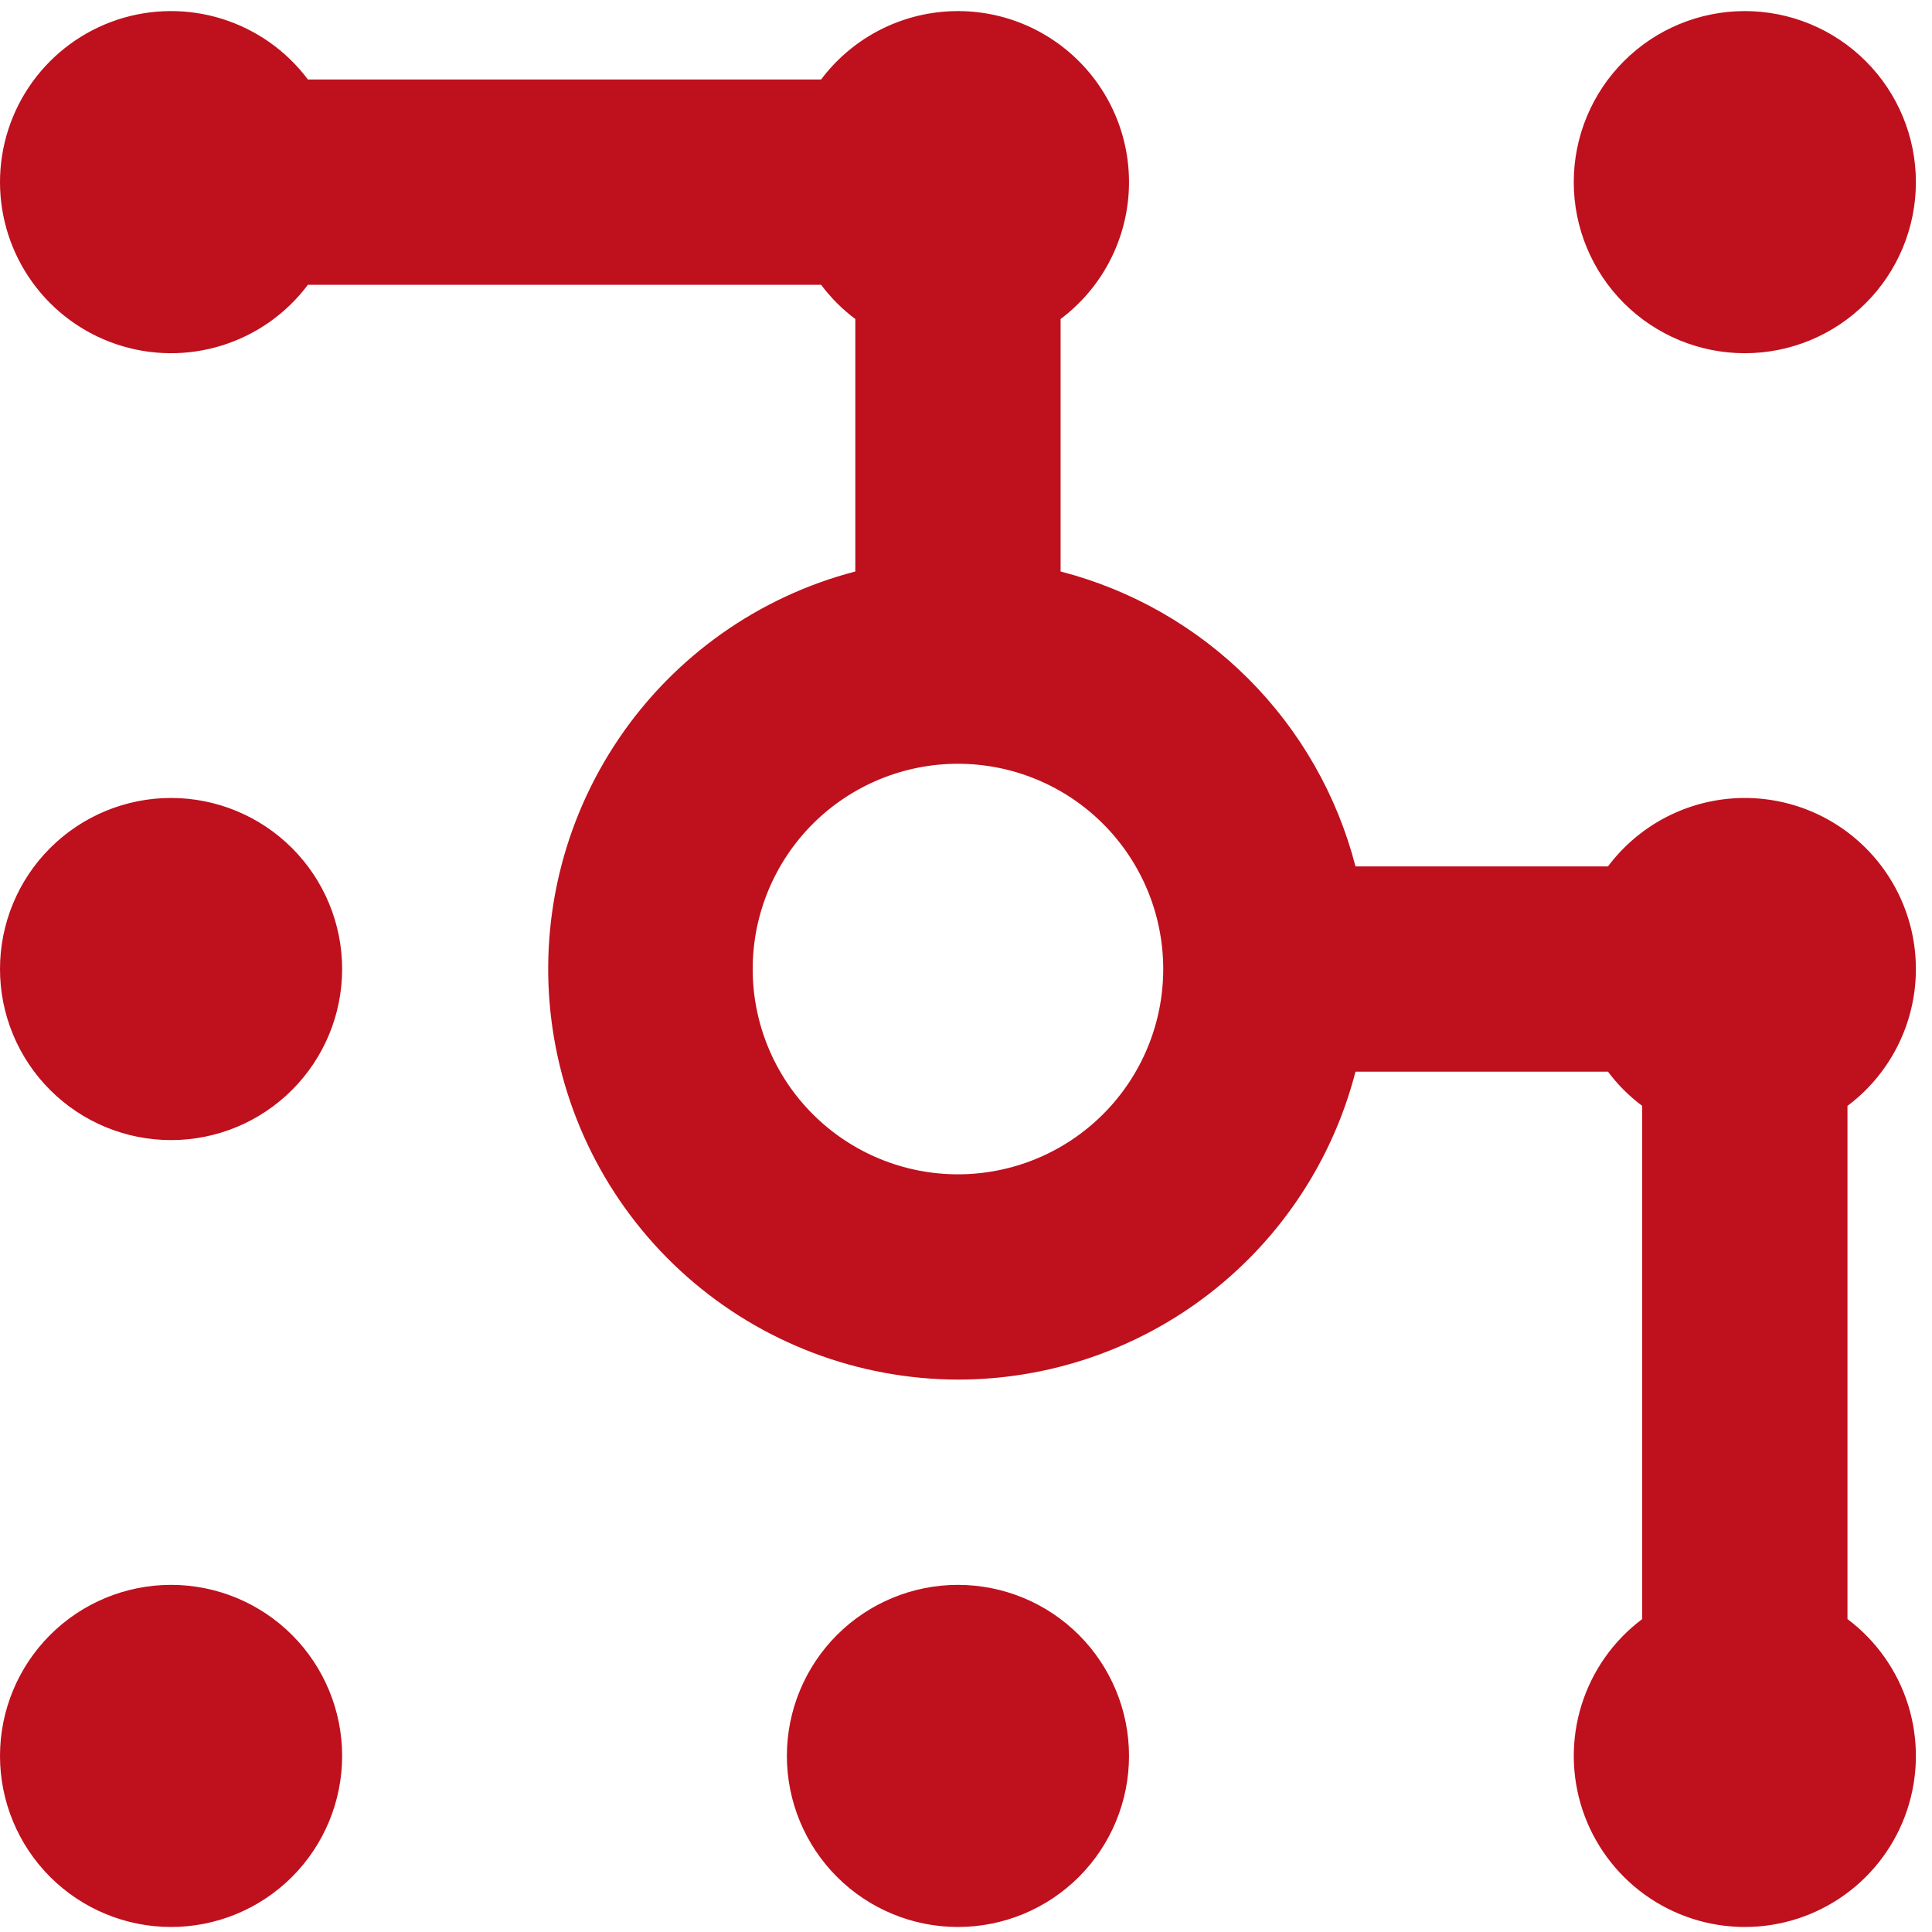
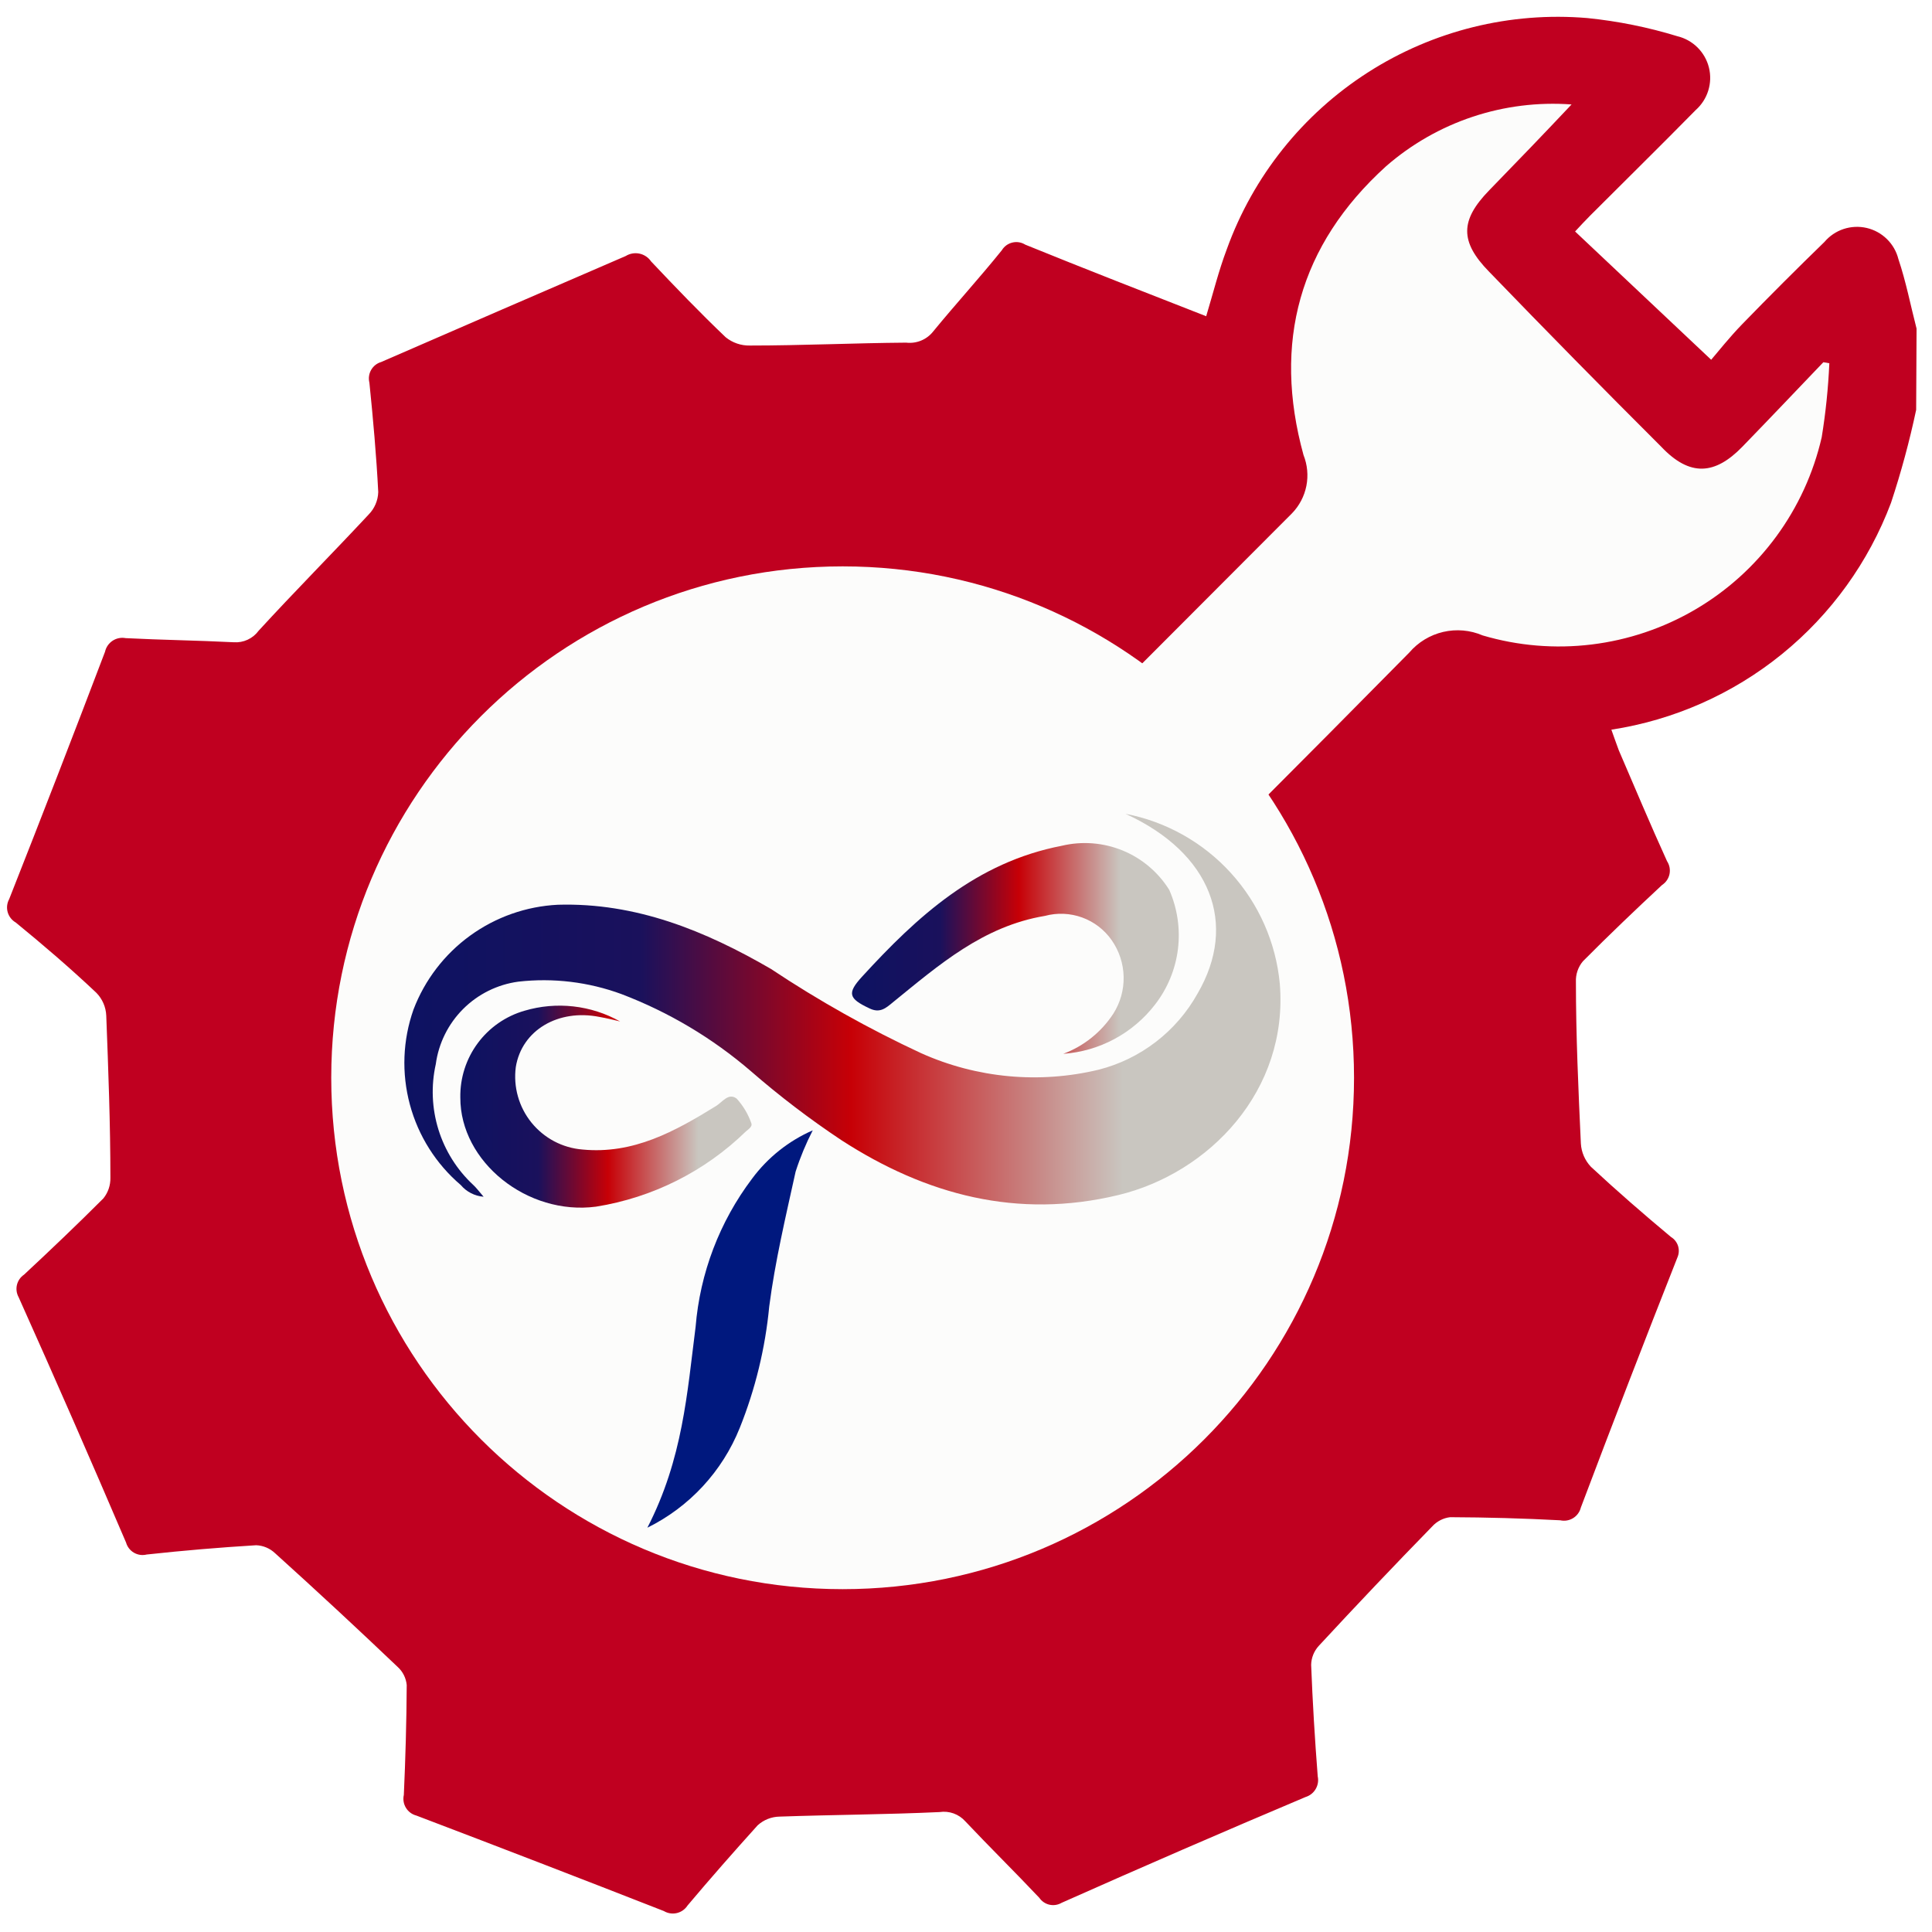
- <svg xmlns="http://www.w3.org/2000/svg" width="80" height="80" viewBox="0 0 80 80" fill="none">
-   <path fill-rule="evenodd" clip-rule="evenodd" d="M72.25 14.626C74.129 14.626 75.93 13.879 77.258 12.551C78.587 11.223 79.333 9.421 79.333 7.542C79.333 5.664 78.587 3.862 77.258 2.534C75.93 1.205 74.129 0.459 72.25 0.459C70.371 0.459 68.57 1.205 67.241 2.534C65.913 3.862 65.166 5.664 65.166 7.542C65.166 9.421 65.913 11.223 67.241 12.551C68.57 13.879 70.371 14.626 72.25 14.626ZM48.167 40.126C48.167 42.38 47.271 44.542 45.677 46.136C44.083 47.73 41.921 48.626 39.667 48.626C37.412 48.626 35.25 47.73 33.656 46.136C32.062 44.542 31.167 42.38 31.167 40.126C31.167 37.871 32.062 35.709 33.656 34.115C35.25 32.521 37.412 31.626 39.667 31.626C41.921 31.626 44.083 32.521 45.677 34.115C47.271 35.709 48.167 37.871 48.167 40.126ZM39.667 57.126C43.436 57.126 47.098 55.874 50.078 53.566C53.058 51.258 55.186 48.025 56.128 44.376H66.583C66.987 44.916 67.46 45.388 68 45.792V67.042C66.811 67.934 65.932 69.178 65.489 70.597C65.046 72.016 65.06 73.538 65.53 74.949C66 76.359 66.902 77.586 68.108 78.455C69.314 79.324 70.763 79.792 72.25 79.792C73.737 79.792 75.186 79.324 76.392 78.455C77.598 77.586 78.5 76.359 78.97 74.949C79.44 73.538 79.454 72.016 79.011 70.597C78.568 69.178 77.689 67.934 76.5 67.042V45.792C77.312 45.183 77.983 44.407 78.469 43.516C78.955 42.625 79.243 41.64 79.315 40.628C79.387 39.615 79.241 38.599 78.886 37.649C78.531 36.698 77.976 35.834 77.258 35.117C76.541 34.399 75.677 33.844 74.727 33.489C73.776 33.135 72.76 32.988 71.748 33.06C70.736 33.132 69.75 33.421 68.859 33.906C67.968 34.392 67.192 35.064 66.583 35.876H56.128C55.369 32.935 53.836 30.251 51.689 28.104C49.541 25.956 46.857 24.423 43.917 23.664V13.209C44.728 12.6 45.4 11.824 45.886 10.933C46.371 10.042 46.66 9.057 46.732 8.044C46.804 7.032 46.658 6.016 46.303 5.065C45.948 4.115 45.393 3.251 44.675 2.534C43.958 1.816 43.094 1.261 42.144 0.906C41.193 0.551 40.177 0.405 39.164 0.477C38.152 0.549 37.167 0.837 36.276 1.323C35.385 1.809 34.609 2.48 34 3.292H12.75C11.858 2.103 10.614 1.224 9.195 0.781C7.776 0.338 6.254 0.352 4.843 0.822C3.433 1.293 2.206 2.195 1.337 3.401C0.468 4.607 0 6.056 0 7.542C0 9.029 0.468 10.478 1.337 11.684C2.206 12.89 3.433 13.792 4.843 14.262C6.254 14.732 7.776 14.747 9.195 14.303C10.614 13.86 11.858 12.982 12.75 11.792H34C34.404 12.332 34.876 12.805 35.417 13.209V23.664C31.418 24.706 27.935 27.169 25.62 30.591C23.304 34.014 22.314 38.163 22.835 42.263C23.356 46.362 25.351 50.132 28.449 52.867C31.547 55.602 35.534 57.116 39.667 57.126ZM7.083 79.792C8.962 79.792 10.764 79.046 12.092 77.718C13.42 76.389 14.167 74.588 14.167 72.709C14.167 70.83 13.42 69.029 12.092 67.7C10.764 66.372 8.962 65.626 7.083 65.626C5.205 65.626 3.403 66.372 2.075 67.7C0.746 69.029 0 70.83 0 72.709C0 74.588 0.746 76.389 2.075 77.718C3.403 79.046 5.205 79.792 7.083 79.792ZM46.75 72.709C46.75 74.588 46.004 76.389 44.675 77.718C43.347 79.046 41.545 79.792 39.667 79.792C37.788 79.792 35.986 79.046 34.658 77.718C33.33 76.389 32.583 74.588 32.583 72.709C32.583 70.83 33.33 69.029 34.658 67.7C35.986 66.372 37.788 65.626 39.667 65.626C41.545 65.626 43.347 66.372 44.675 67.7C46.004 69.029 46.75 70.83 46.75 72.709ZM14.167 40.126C14.167 42.004 13.42 43.806 12.092 45.134C10.764 46.463 8.962 47.209 7.083 47.209C5.205 47.209 3.403 46.463 2.075 45.134C0.746 43.806 0 42.004 0 40.126C0 38.247 0.746 36.445 2.075 35.117C3.403 33.788 5.205 33.042 7.083 33.042C8.962 33.042 10.764 33.788 12.092 35.117C13.42 36.445 14.167 38.247 14.167 40.126Z" fill="#BF101D" />
+ <svg xmlns="http://www.w3.org/2000/svg" width="91" height="91" viewBox="0 0 91 91" fill="none">
+   <path d="M90.254 19.305C89.94 20.786 89.544 22.248 89.069 23.685C88.018 26.474 86.245 28.933 83.93 30.811C81.616 32.688 78.844 33.916 75.898 34.369C76.015 34.69 76.122 35.01 76.248 35.341C76.996 37.079 77.734 38.837 78.521 40.566C78.579 40.655 78.619 40.754 78.639 40.858C78.658 40.962 78.657 41.069 78.636 41.173C78.614 41.276 78.572 41.375 78.512 41.462C78.453 41.55 78.376 41.625 78.287 41.683C77.025 42.858 75.772 44.053 74.558 45.277C74.33 45.548 74.213 45.894 74.228 46.248C74.228 48.783 74.344 51.328 74.461 53.863C74.485 54.273 74.654 54.662 74.937 54.96C76.16 56.097 77.423 57.194 78.705 58.263C78.865 58.36 78.984 58.512 79.04 58.691C79.095 58.87 79.083 59.063 79.006 59.234C77.472 63.119 75.957 67.043 74.461 71.005C74.41 71.213 74.28 71.392 74.098 71.505C73.916 71.618 73.698 71.654 73.49 71.608C71.761 71.517 70.032 71.469 68.303 71.462C67.978 71.501 67.678 71.656 67.458 71.899C65.658 73.745 63.877 75.619 62.116 77.523C61.892 77.767 61.764 78.085 61.757 78.416C61.825 80.174 61.931 81.923 62.067 83.671C62.111 83.875 62.075 84.088 61.969 84.268C61.863 84.448 61.694 84.581 61.494 84.642C57.629 86.274 53.799 87.935 50.004 89.625C49.832 89.726 49.629 89.758 49.434 89.715C49.239 89.672 49.068 89.556 48.955 89.392C47.809 88.177 46.614 87.002 45.468 85.788C45.319 85.62 45.129 85.492 44.917 85.415C44.705 85.339 44.477 85.317 44.254 85.351C41.748 85.468 39.223 85.477 36.717 85.565C36.336 85.572 35.971 85.717 35.688 85.973C34.551 87.235 33.464 88.469 32.385 89.751C32.27 89.931 32.088 90.059 31.88 90.108C31.672 90.157 31.452 90.123 31.268 90.013C27.383 88.492 23.498 86.993 19.613 85.516C19.407 85.463 19.23 85.332 19.12 85.151C19.009 84.97 18.974 84.752 19.021 84.545C19.099 82.826 19.147 81.097 19.157 79.368C19.126 79.04 18.974 78.735 18.729 78.513C16.826 76.7 14.903 74.916 12.96 73.162C12.718 72.931 12.401 72.796 12.066 72.783C10.351 72.887 8.631 73.032 6.909 73.22C6.706 73.271 6.491 73.24 6.309 73.135C6.128 73.03 5.995 72.858 5.938 72.657C4.28 68.778 2.593 64.925 0.877 61.099C0.78 60.922 0.751 60.716 0.798 60.52C0.845 60.324 0.963 60.153 1.13 60.04C2.393 58.865 3.646 57.67 4.869 56.446C5.091 56.172 5.207 55.828 5.2 55.475C5.2 52.93 5.102 50.386 5.005 47.841C4.989 47.436 4.823 47.052 4.539 46.763C3.306 45.597 2.024 44.5 0.741 43.451C0.557 43.345 0.421 43.17 0.362 42.965C0.304 42.76 0.329 42.54 0.431 42.353C1.965 38.468 3.471 34.583 4.947 30.698C4.994 30.486 5.121 30.3 5.303 30.18C5.484 30.061 5.705 30.016 5.918 30.057C7.608 30.144 9.308 30.164 11.008 30.251C11.234 30.267 11.46 30.226 11.665 30.131C11.871 30.035 12.049 29.89 12.183 29.707C13.873 27.862 15.65 26.075 17.36 24.239C17.64 23.956 17.803 23.578 17.816 23.18C17.729 21.461 17.574 19.742 17.399 18.023C17.348 17.821 17.377 17.607 17.48 17.426C17.583 17.245 17.752 17.11 17.952 17.052C21.747 15.4 25.587 13.736 29.472 12.059C29.665 11.94 29.897 11.899 30.12 11.946C30.342 11.993 30.538 12.124 30.666 12.312C31.812 13.526 32.968 14.73 34.182 15.886C34.503 16.146 34.906 16.284 35.319 16.275C37.776 16.275 40.224 16.158 42.681 16.139C42.92 16.167 43.163 16.134 43.386 16.042C43.608 15.95 43.804 15.803 43.953 15.614C45.012 14.322 46.139 13.089 47.188 11.787C47.242 11.697 47.315 11.618 47.4 11.555C47.486 11.493 47.583 11.448 47.686 11.424C47.789 11.399 47.896 11.396 48.001 11.413C48.105 11.43 48.205 11.469 48.295 11.525C51.111 12.671 53.938 13.769 56.813 14.895C57.133 13.837 57.396 12.768 57.784 11.739C59.022 8.307 61.358 5.38 64.43 3.411C67.501 1.442 71.136 0.542 74.772 0.851C76.208 0.997 77.626 1.283 79.006 1.706C79.365 1.792 79.694 1.976 79.956 2.236C80.218 2.496 80.404 2.824 80.493 3.182C80.582 3.54 80.571 3.917 80.461 4.269C80.352 4.622 80.147 4.938 79.871 5.183C78.229 6.853 76.559 8.495 74.898 10.156C74.674 10.379 74.461 10.612 74.189 10.903L80.599 16.945C80.939 16.547 81.464 15.886 82.046 15.284C83.338 13.953 84.64 12.652 85.931 11.399C86.17 11.116 86.482 10.904 86.833 10.787C87.184 10.671 87.561 10.653 87.921 10.736C88.282 10.819 88.612 11.001 88.876 11.26C89.141 11.519 89.328 11.846 89.418 12.205C89.778 13.273 89.991 14.39 90.273 15.478L90.254 19.305Z" fill="#C00020" />
+   <path d="M5.19 41.751C6.336 42.79 7.434 43.849 8.619 44.801C8.913 45.021 9.139 45.321 9.269 45.665C9.4 46.009 9.43 46.383 9.357 46.743C8.958 50.089 9.046 53.475 9.619 56.796C9.633 56.981 9.61 57.168 9.552 57.345C9.494 57.521 9.401 57.685 9.279 57.825C8.22 58.923 7.132 59.933 6.064 60.914C5.885 61.033 5.759 61.217 5.712 61.427C5.665 61.636 5.7 61.856 5.812 62.041C6.705 64.1 7.579 66.178 8.405 68.266C8.433 68.377 8.483 68.481 8.552 68.572C8.62 68.663 8.706 68.74 8.805 68.798C8.903 68.856 9.012 68.893 9.125 68.909C9.238 68.924 9.353 68.917 9.464 68.888C10.852 68.742 12.261 68.684 13.65 68.49C13.914 68.426 14.192 68.449 14.443 68.556C14.693 68.662 14.902 68.847 15.039 69.082C17.066 71.93 19.618 74.366 22.556 76.26C22.78 76.379 22.961 76.564 23.076 76.79C23.191 77.016 23.233 77.272 23.197 77.523C23.197 79.018 23.197 80.514 23.197 82.01C23.218 82.179 23.279 82.34 23.373 82.482C23.467 82.624 23.593 82.741 23.741 82.826C25.839 83.7 27.976 84.487 30.084 85.351C30.261 85.45 30.469 85.477 30.665 85.424C30.861 85.371 31.029 85.244 31.133 85.069C31.676 84.419 32.318 83.836 32.793 83.127C33.186 82.438 33.791 81.895 34.516 81.576C35.242 81.258 36.051 81.182 36.824 81.359C39.769 81.725 42.755 81.564 45.643 80.883C45.88 80.824 46.13 80.837 46.36 80.92C46.59 81.003 46.79 81.152 46.935 81.349C47.906 82.437 48.936 83.496 49.975 84.525C50.096 84.62 50.236 84.687 50.385 84.72C50.535 84.754 50.69 84.754 50.84 84.72C53.005 83.855 55.152 82.923 57.318 82.039C57.755 81.864 57.842 81.631 57.794 81.175C57.629 79.786 57.551 78.377 57.386 76.979C57.335 76.711 57.366 76.434 57.475 76.185C57.584 75.935 57.767 75.724 57.998 75.58C60.866 73.47 63.342 70.873 65.311 67.907C65.432 67.764 65.58 67.647 65.747 67.564C65.914 67.48 66.096 67.432 66.283 67.421C67.74 67.363 69.197 67.421 70.673 67.421C70.884 67.463 71.102 67.421 71.283 67.305C71.464 67.189 71.593 67.008 71.644 66.8C72.431 64.692 73.256 62.604 74.111 60.516C74.212 60.341 74.241 60.134 74.192 59.938C74.143 59.742 74.02 59.573 73.849 59.467C72.703 58.495 71.557 57.524 70.45 56.553C70.329 56.441 70.233 56.306 70.166 56.155C70.1 56.005 70.064 55.843 70.061 55.679C70.609 52.131 70.523 48.513 69.808 44.995C69.736 44.74 69.74 44.469 69.822 44.217C69.903 43.964 70.057 43.742 70.265 43.577C71.324 42.605 72.324 41.566 73.363 40.585C73.53 40.469 73.645 40.293 73.685 40.094C73.725 39.895 73.686 39.688 73.577 39.517C73.003 38.37 72.507 37.185 72.091 35.972C71.983 35.415 71.676 34.916 71.228 34.569C70.779 34.223 70.219 34.051 69.653 34.087C69.25 34.069 68.852 34.189 68.526 34.428C66.38 36.525 64.34 38.672 62.223 40.78C62.064 40.9 61.955 41.073 61.913 41.267C61.873 41.462 61.903 41.664 61.999 41.838C63.638 45.874 64.112 50.289 63.369 54.581C61.222 67.752 48.392 76.862 35.299 74.259C25.956 72.394 19.536 66.839 16.719 57.689C13.931 48.715 16.01 40.614 22.508 33.816C25.898 30.303 30.285 27.917 35.076 26.979C39.867 26.041 44.831 26.596 49.295 28.571C49.694 28.746 50.024 28.94 50.451 28.493C52.539 26.356 54.676 24.268 56.764 22.131C56.947 21.892 57.036 21.596 57.017 21.296C56.999 20.738 56.918 20.184 56.774 19.645C56.676 19.312 56.458 19.028 56.162 18.848C53.909 17.945 51.636 17.1 49.363 16.216C49.201 16.125 49.01 16.099 48.829 16.144C48.649 16.189 48.492 16.302 48.392 16.459C47.528 17.489 46.566 18.45 45.75 19.518C45.532 19.816 45.233 20.046 44.889 20.18C44.545 20.314 44.17 20.348 43.808 20.276C40.458 19.883 37.07 19.971 33.745 20.538C33.558 20.559 33.368 20.541 33.188 20.486C33.007 20.431 32.84 20.34 32.696 20.218C31.599 19.169 30.54 18.071 29.491 16.964C29.385 16.814 29.227 16.709 29.047 16.669C28.867 16.63 28.679 16.659 28.52 16.75C26.422 17.722 24.295 18.596 22.197 19.557C22.064 19.639 21.951 19.749 21.867 19.88C21.783 20.012 21.73 20.16 21.711 20.315C21.655 21.291 21.721 22.269 21.905 23.229C22.372 25.045 21.634 26.143 20.186 27.114C17.941 28.777 16.041 30.862 14.592 33.252C14.414 33.605 14.133 33.896 13.786 34.085C13.439 34.274 13.042 34.353 12.649 34.311C11.115 34.204 9.551 34.311 7.958 34.311L5.19 41.751Z" fill="#C00020" />
+   <path d="M74.023 4.92C72.446 4.804 70.861 5.001 69.361 5.501C67.86 6.001 66.474 6.794 65.282 7.834C61.193 11.544 59.94 16.138 61.397 21.432C61.581 21.894 61.628 22.399 61.532 22.887C61.435 23.374 61.2 23.824 60.853 24.18C55.492 29.542 50.169 34.923 44.74 40.245C44.242 40.628 43.638 40.848 43.011 40.877C42.358 40.894 41.706 40.832 41.068 40.692C39.645 40.497 38.198 40.598 36.816 40.989C35.434 41.38 34.148 42.053 33.039 42.965C31.93 43.878 31.021 45.009 30.37 46.29C29.72 47.57 29.341 48.971 29.258 50.405C29.152 51.919 29.372 53.439 29.903 54.862C30.434 56.285 31.263 57.577 32.335 58.653C33.407 59.728 34.697 60.561 36.118 61.097C37.539 61.632 39.058 61.857 40.573 61.756C42.088 61.655 43.564 61.231 44.902 60.512C46.239 59.794 47.407 58.797 48.328 57.589C49.248 56.381 49.899 54.99 50.236 53.51C50.574 52.029 50.591 50.494 50.286 49.006C50.128 48.477 50.123 47.914 50.273 47.383C50.422 46.852 50.72 46.374 51.131 46.005C56.246 40.948 61.329 35.858 66.379 30.737C66.794 30.251 67.354 29.91 67.976 29.765C68.598 29.62 69.25 29.678 69.837 29.93C71.499 30.421 73.244 30.566 74.964 30.357C76.684 30.148 78.343 29.59 79.839 28.715C81.335 27.841 82.636 26.669 83.662 25.273C84.688 23.877 85.417 22.285 85.805 20.596C85.993 19.442 86.113 18.278 86.164 17.11L85.883 17.061C84.61 18.392 83.348 19.722 82.066 21.043C80.783 22.364 79.599 22.471 78.248 21.043C75.516 18.317 72.813 15.569 70.138 12.797C68.749 11.379 68.779 10.369 70.138 8.97C71.498 7.572 72.751 6.27 74.023 4.92Z" fill="#FCFCFB" />
+   <path d="M39.69 74.852C52.993 74.852 63.777 64.067 63.777 50.764C63.777 37.461 52.993 26.677 39.69 26.677C26.386 26.677 15.602 37.461 15.602 50.764C15.602 64.067 26.386 74.852 39.69 74.852Z" fill="#FCFCFB" />
+   <path d="M53.015 38.332C54.927 38.701 56.668 39.679 57.977 41.12C59.287 42.561 60.095 44.387 60.28 46.326C60.698 51.366 56.958 55.261 52.665 56.291C47.935 57.427 43.623 56.291 39.621 53.697C38.135 52.708 36.714 51.625 35.367 50.453C33.56 48.898 31.496 47.669 29.267 46.821C27.716 46.251 26.053 46.051 24.411 46.238C23.428 46.371 22.515 46.824 21.813 47.526C21.112 48.227 20.659 49.14 20.526 50.123C20.298 51.144 20.341 52.206 20.651 53.205C20.961 54.203 21.527 55.103 22.294 55.815C22.43 55.941 22.546 56.096 22.779 56.368C22.572 56.352 22.37 56.295 22.185 56.2C22 56.105 21.835 55.974 21.701 55.815C20.538 54.824 19.703 53.503 19.306 52.027C18.909 50.552 18.968 48.99 19.477 47.549C20.009 46.156 20.935 44.947 22.142 44.071C23.35 43.195 24.786 42.689 26.276 42.615C29.957 42.508 33.211 43.839 36.309 45.636C38.565 47.138 40.932 48.466 43.39 49.608C46.012 50.783 48.949 51.056 51.742 50.386C52.723 50.137 53.642 49.691 54.443 49.074C55.245 48.458 55.912 47.685 56.405 46.801C58.318 43.528 57.046 40.177 53.015 38.332Z" fill="url(#paint0_linear_226_63)" />
+   <path d="M50.082 49.637C51.05 49.274 51.877 48.61 52.442 47.743C52.771 47.223 52.939 46.618 52.925 46.003C52.911 45.388 52.716 44.791 52.364 44.286C52.022 43.794 51.535 43.42 50.972 43.215C50.409 43.01 49.796 42.984 49.218 43.14C46.304 43.625 44.225 45.451 42.069 47.2C41.729 47.481 41.447 47.743 40.942 47.491C39.971 47.034 39.894 46.782 40.593 46.015C43.206 43.159 45.983 40.614 50.014 39.837C50.969 39.609 51.971 39.688 52.879 40.06C53.788 40.434 54.555 41.083 55.074 41.916C55.459 42.793 55.599 43.758 55.482 44.708C55.364 45.658 54.991 46.559 54.404 47.316C53.888 47.986 53.236 48.539 52.492 48.939C51.747 49.339 50.925 49.577 50.082 49.637Z" fill="url(#paint1_linear_226_63)" />
+   <path d="M29.21 48.113C28.889 48.035 28.569 47.957 28.238 47.899C26.296 47.511 24.577 48.521 24.295 50.259C24.234 50.722 24.268 51.193 24.395 51.642C24.521 52.092 24.738 52.511 25.031 52.874C25.325 53.237 25.689 53.537 26.101 53.756C26.514 53.974 26.967 54.106 27.432 54.144C29.831 54.377 31.793 53.29 33.726 52.095C34.017 51.92 34.309 51.454 34.697 51.745C35.003 52.08 35.237 52.473 35.387 52.901C35.455 53.057 35.261 53.183 35.134 53.29C33.204 55.173 30.737 56.411 28.073 56.835C24.839 57.262 21.673 54.727 21.682 51.697C21.666 50.778 21.953 49.879 22.499 49.14C23.045 48.401 23.82 47.862 24.703 47.608C25.45 47.386 26.233 47.317 27.008 47.404C27.782 47.491 28.53 47.732 29.21 48.113Z" fill="url(#paint2_linear_226_63)" />
+   <path d="M30.492 71.957C32.162 68.713 32.366 65.606 32.764 62.497C32.971 59.964 33.894 57.542 35.426 55.514C36.163 54.52 37.147 53.737 38.281 53.241C37.96 53.865 37.69 54.515 37.475 55.184C37.009 57.301 36.504 59.428 36.232 61.536C36.045 63.499 35.578 65.426 34.843 67.257C34.021 69.306 32.472 70.98 30.492 71.957Z" fill="#00187E" />
+   <defs>
+     <linearGradient id="paint0_linear_226_63" x1="19.04" y1="47.54" x2="60.319" y2="47.54" gradientUnits="userSpaceOnUse">
+       <stop stop-color="#0D1262" />
+       <stop offset="0.27" stop-color="#1A115C" />
+       <stop offset="0.51" stop-color="#C70006" />
+       <stop offset="0.82" stop-color="#C9C6C0" />
+     </linearGradient>
+     <linearGradient id="paint1_linear_226_63" x1="40.136" y1="44.684" x2="55.541" y2="44.684" gradientUnits="userSpaceOnUse">
+       <stop stop-color="#0D1262" />
+       <stop offset="0.27" stop-color="#1A115C" />
+       <stop offset="0.51" stop-color="#C70006" />
+       <stop offset="0.82" stop-color="#C9C6C0" />
+     </linearGradient>
+     <linearGradient id="paint2_linear_226_63" x1="21.643" y1="52.085" x2="35.358" y2="52.085" gradientUnits="userSpaceOnUse">
+       <stop stop-color="#0D1262" />
+       <stop offset="0.27" stop-color="#1A115C" />
+       <stop offset="0.51" stop-color="#C70006" />
+       <stop offset="0.82" stop-color="#C9C6C0" />
+     </linearGradient>
+   </defs>
</svg>
